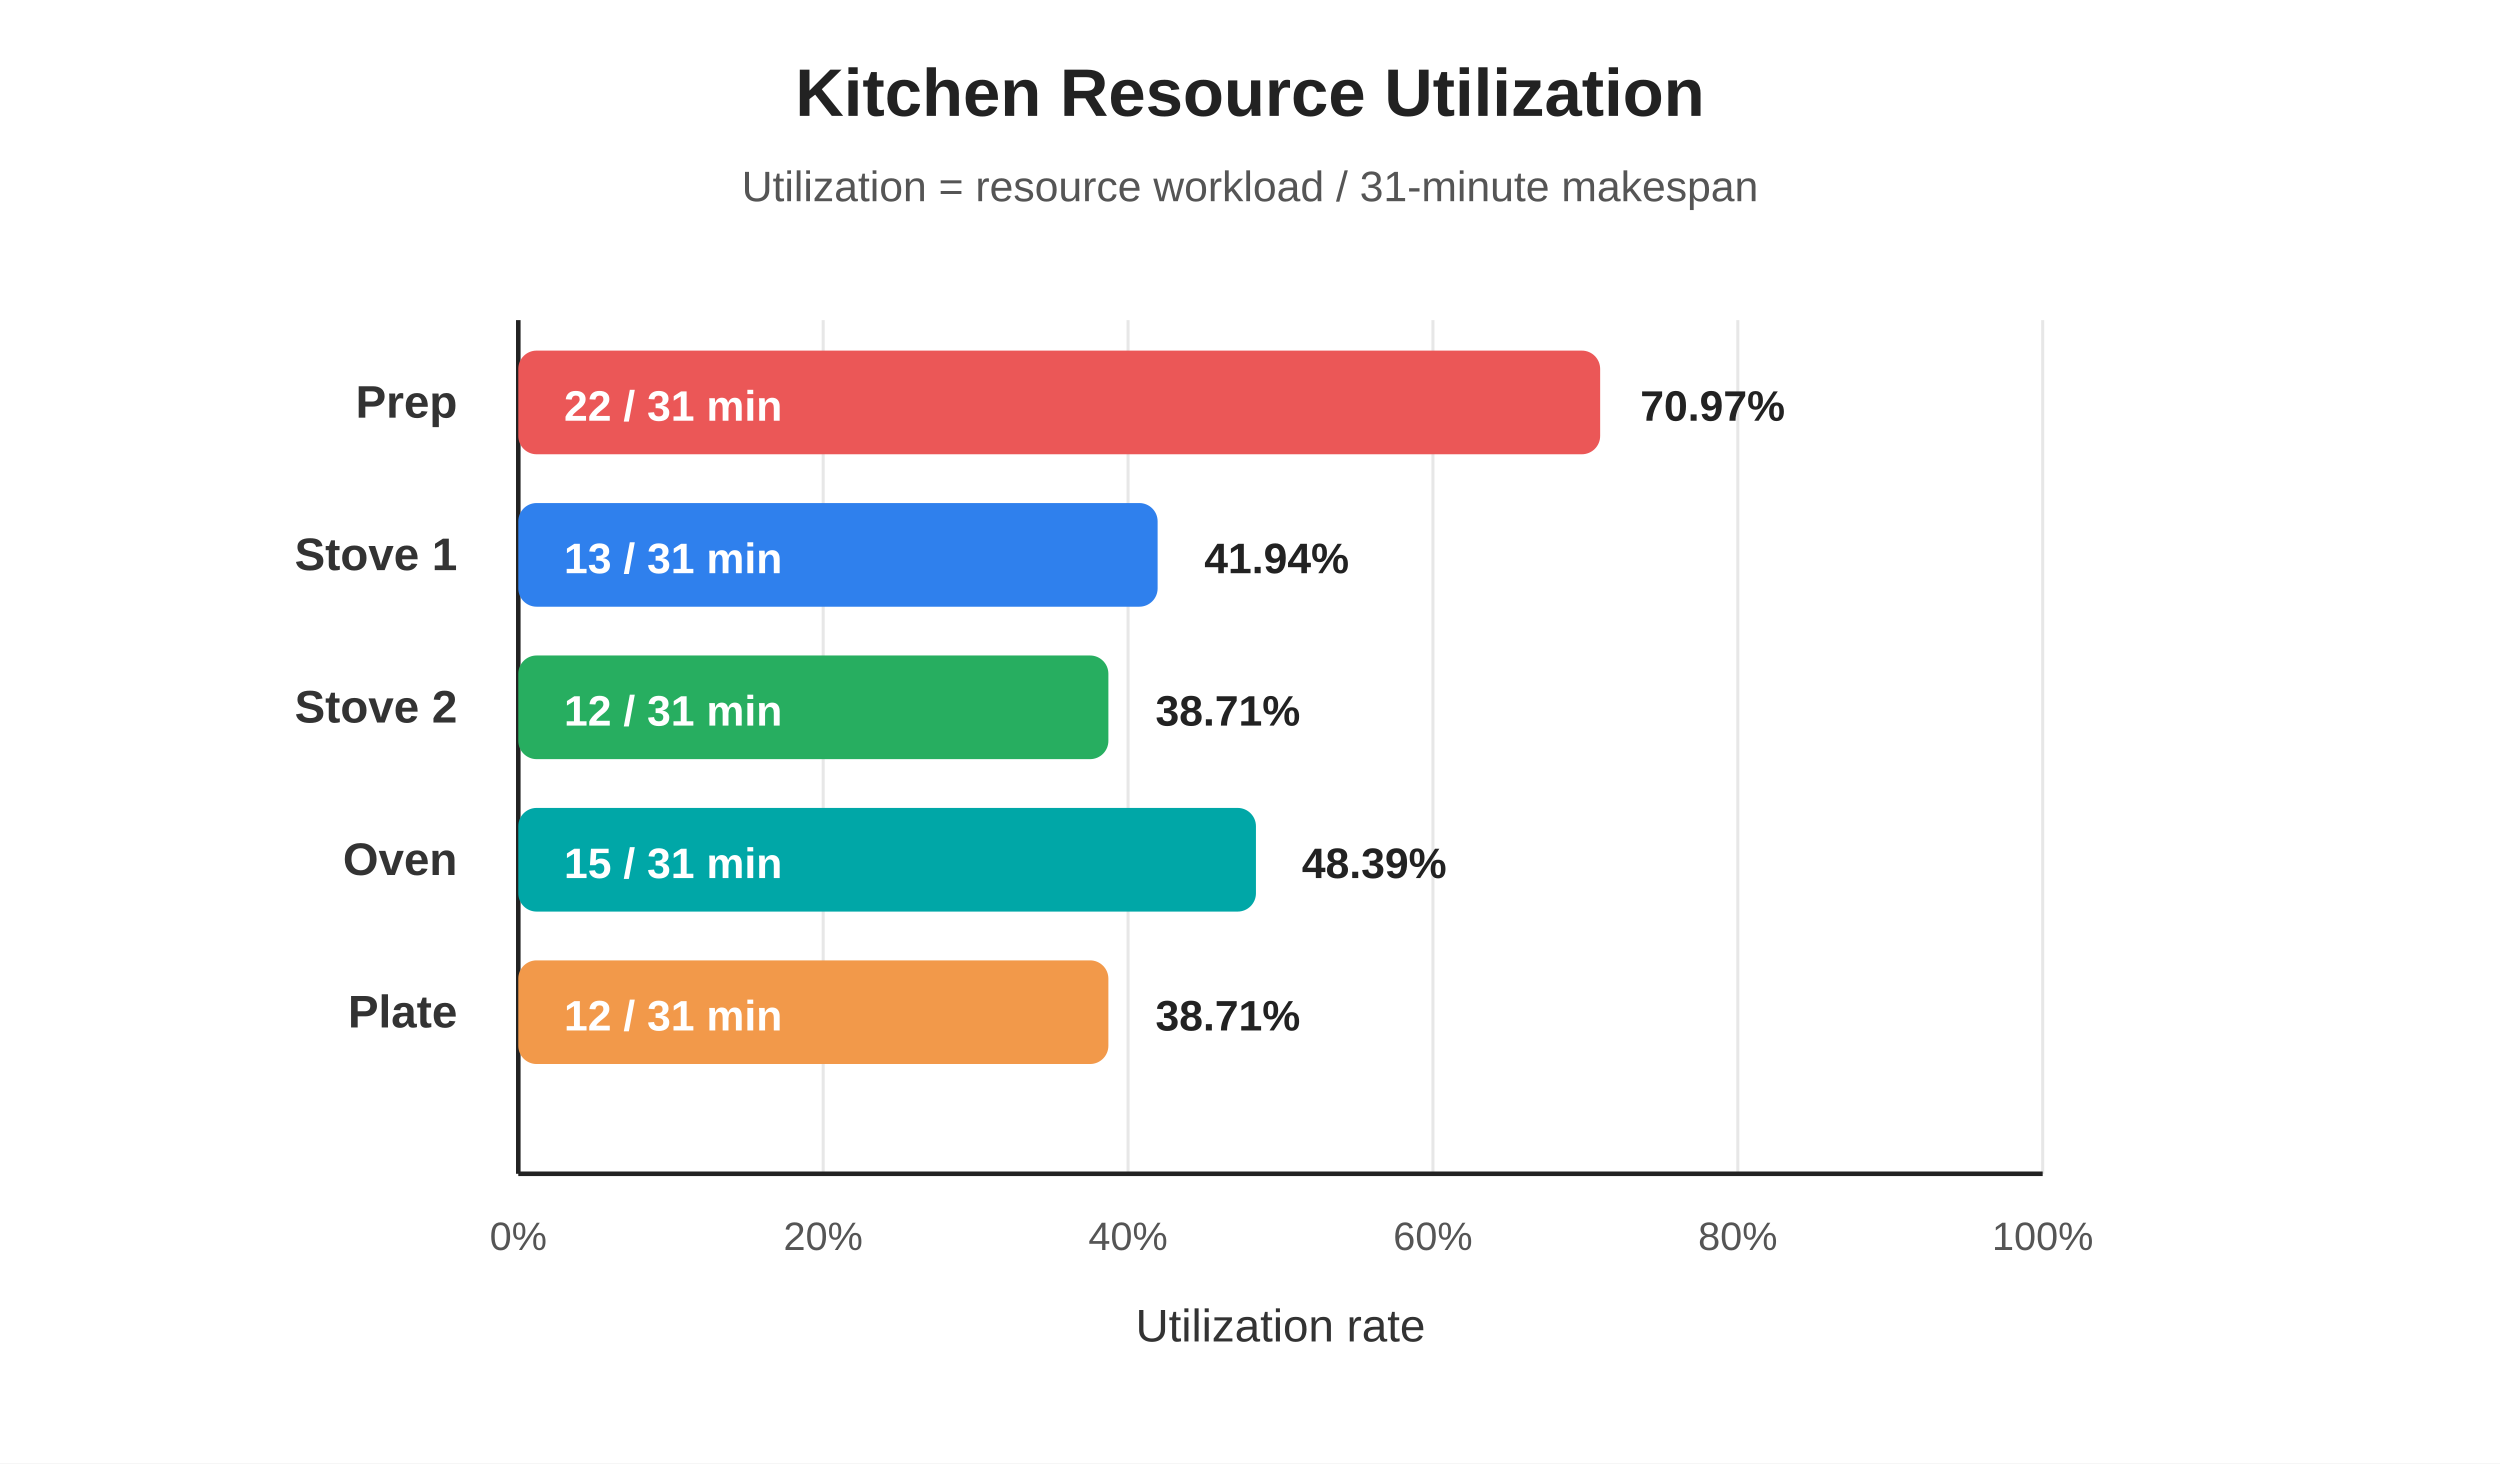
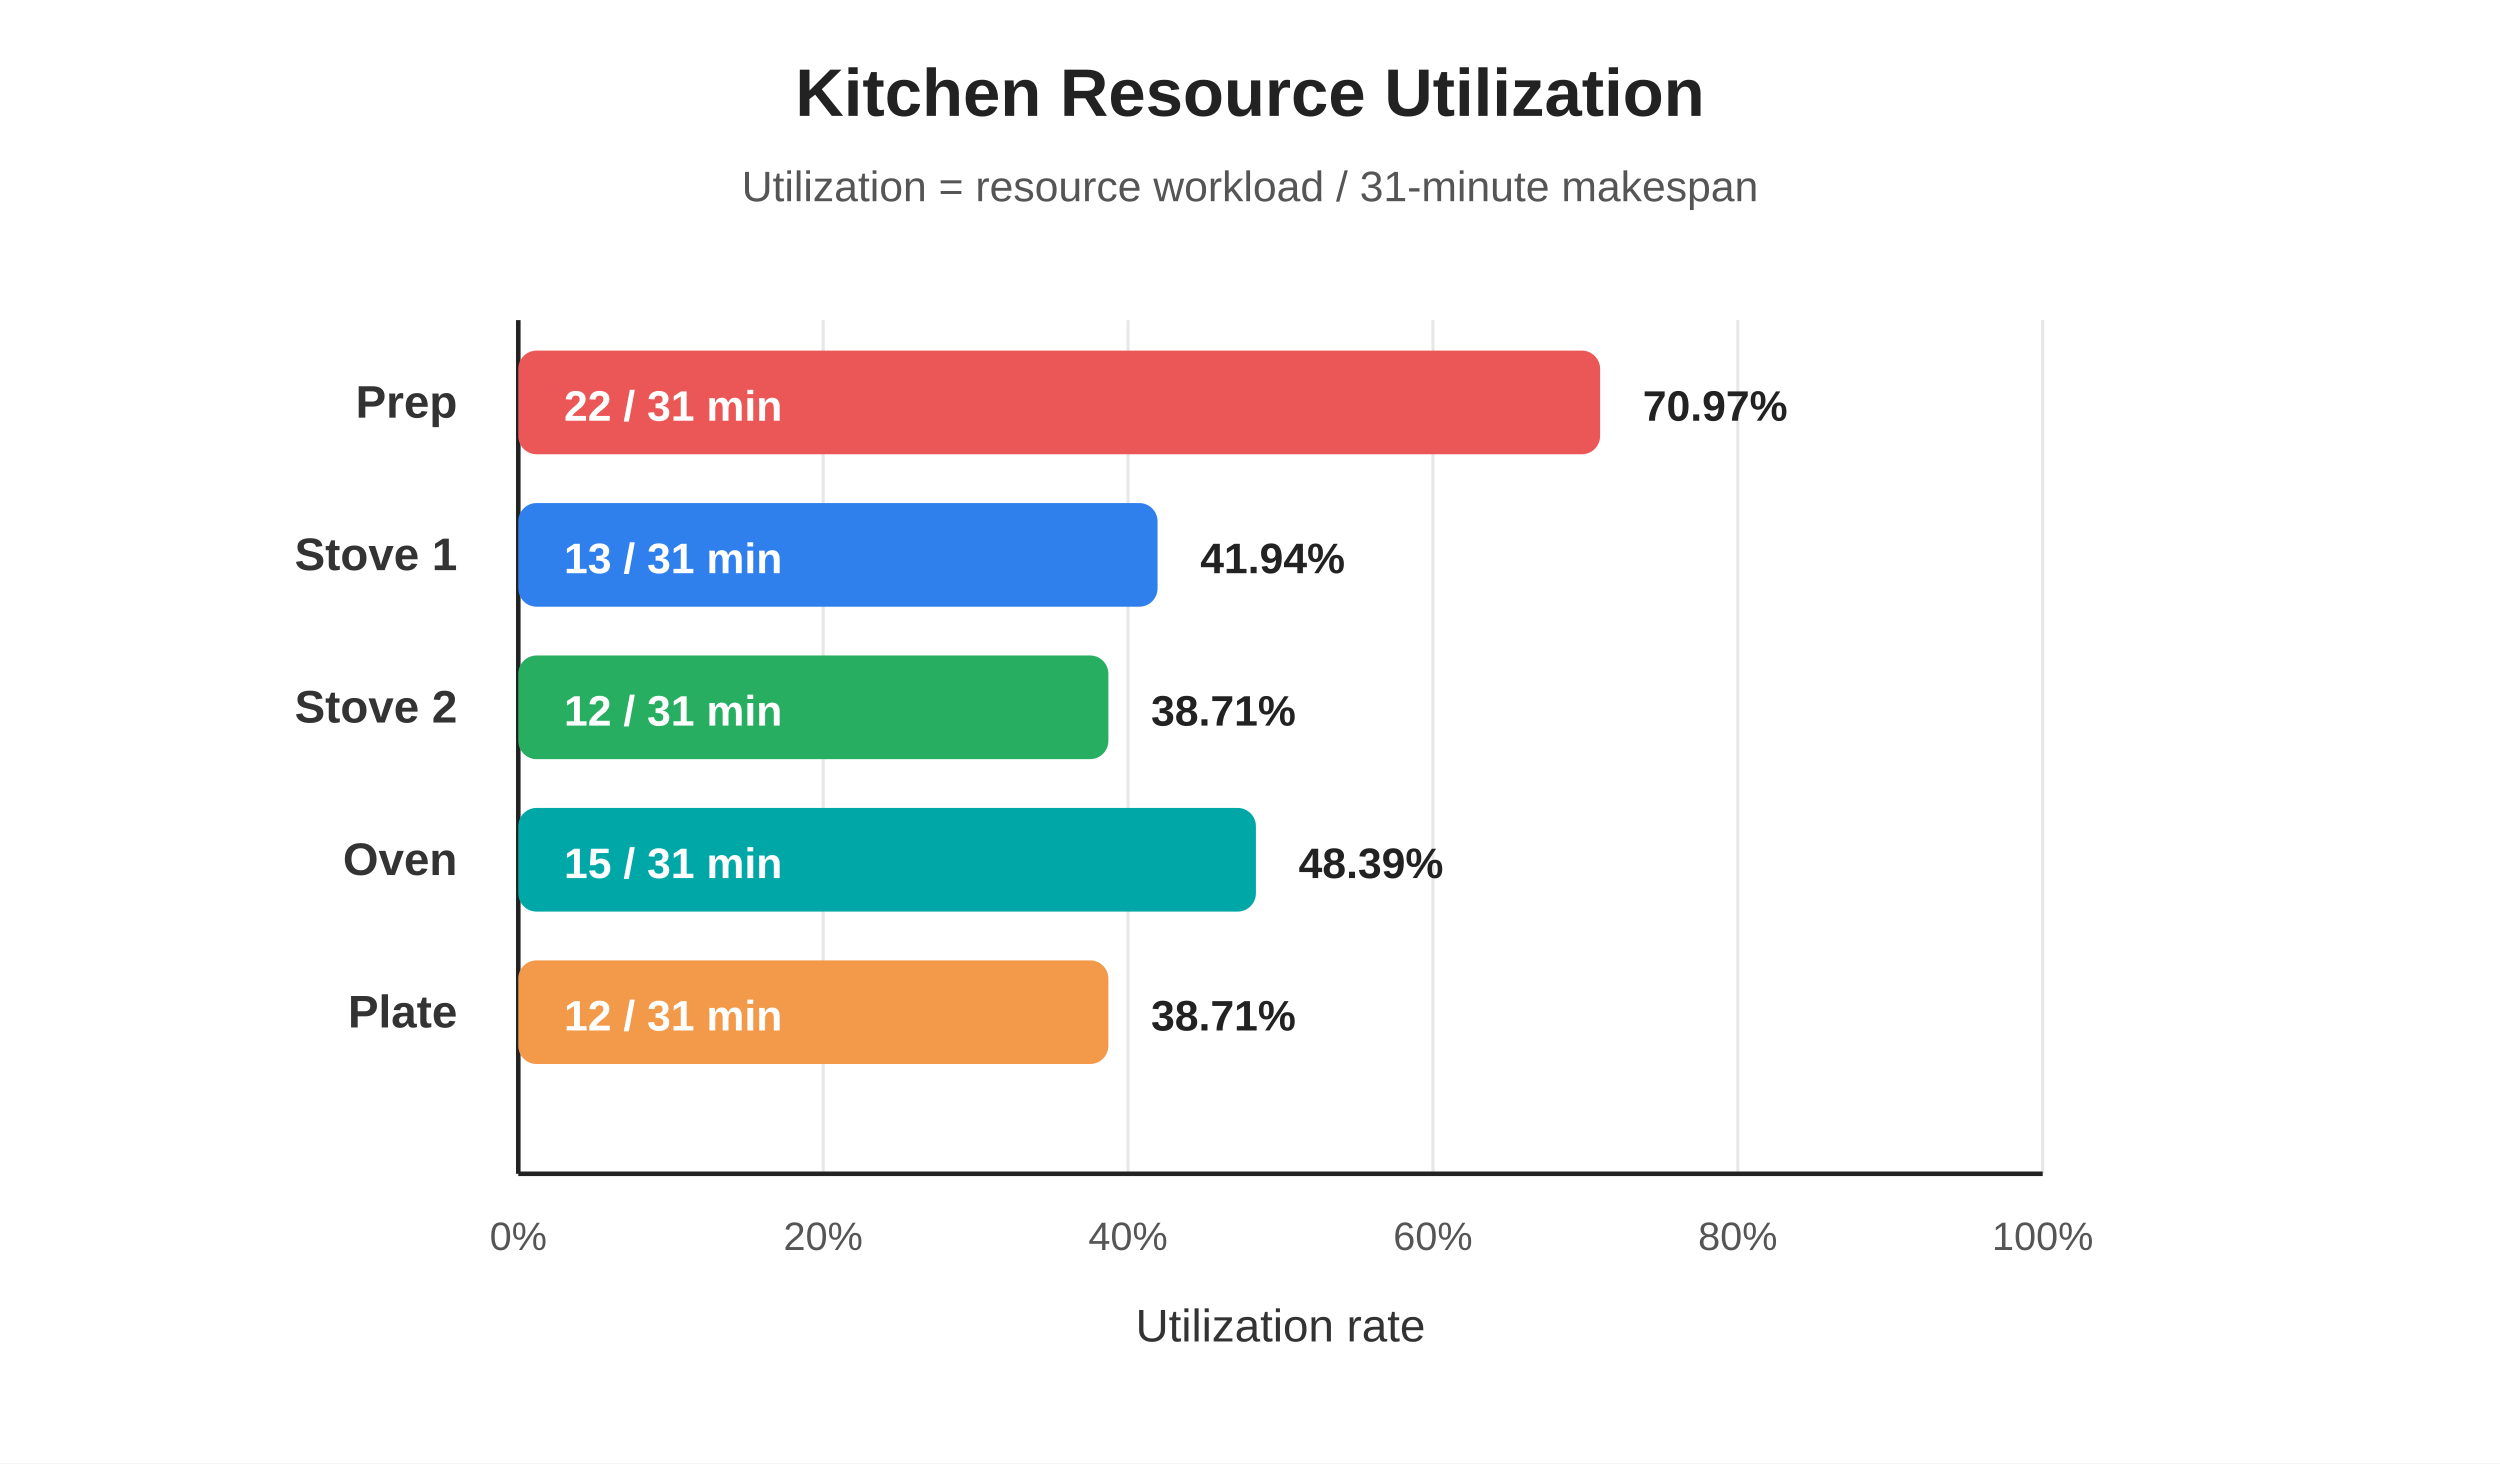
<svg xmlns="http://www.w3.org/2000/svg" width="820" height="480" viewBox="0 0 820 480" role="img" aria-labelledby="title desc" style="max-width:100%;height:auto;">
  <rect width="820" height="480" fill="#ffffff" />
  <text x="410" y="38" text-anchor="middle" font-family="Arial, sans-serif" font-size="22" font-weight="700" fill="#222222">Kitchen Resource Utilization</text>
  <text x="410" y="66" text-anchor="middle" font-family="Arial, sans-serif" font-size="14" fill="#555555">Utilization = resource workload / 31-minute makespan</text>
  <g stroke="#e7e7e7" stroke-width="1">
    <line x1="170" y1="105" x2="170" y2="385" />
    <line x1="270" y1="105" x2="270" y2="385" />
    <line x1="370" y1="105" x2="370" y2="385" />
    <line x1="470" y1="105" x2="470" y2="385" />
    <line x1="570" y1="105" x2="570" y2="385" />
    <line x1="670" y1="105" x2="670" y2="385" />
  </g>
  <g stroke="#222222" stroke-width="1.5">
    <line x1="170" y1="385" x2="670" y2="385" />
    <line x1="170" y1="105" x2="170" y2="385" />
  </g>
  <g font-family="Arial, sans-serif" font-size="13" fill="#555555" text-anchor="middle">
    <text x="170" y="410">0%</text>
    <text x="270" y="410">20%</text>
    <text x="370" y="410">40%</text>
    <text x="470" y="410">60%</text>
    <text x="570" y="410">80%</text>
    <text x="670" y="410">100%</text>
    <text x="420" y="440" font-size="15" fill="#333333">Utilization rate</text>
  </g>
  <g font-family="Arial, sans-serif" font-size="15" font-weight="700" fill="#333333" text-anchor="end">
    <text x="150" y="137">Prep</text>
    <text x="150" y="187">Stove 1</text>
    <text x="150" y="237">Stove 2</text>
    <text x="150" y="287">Oven</text>
    <text x="150" y="337">Plate</text>
  </g>
  <g font-family="Arial, sans-serif" font-size="14" font-weight="700">
-     <rect x="170" y="115" width="354.85" height="34" rx="6" fill="#eb5757" />
-     <text x="538" y="138" fill="#222222">70.97%</text>
+     <rect x="170" y="115" width="354.84" height="34" rx="6" fill="#eb5757" />
+     <text x="538.84" y="138" fill="#222222">70.97%</text>
    <text x="185" y="138" fill="#ffffff">22 / 31 min</text>
-     <rect x="170" y="165" width="209.70" height="34" rx="6" fill="#2f80ed" />
-     <text x="395" y="188" fill="#222222">41.94%</text>
+     <rect x="170" y="165" width="209.68" height="34" rx="6" fill="#2f80ed" />
+     <text x="393.68" y="188" fill="#222222">41.94%</text>
    <text x="185" y="188" fill="#ffffff">13 / 31 min</text>
    <rect x="170" y="215" width="193.55" height="34" rx="6" fill="#27ae60" />
-     <text x="379" y="238" fill="#222222">38.71%</text>
+     <text x="377.55" y="238" fill="#222222">38.71%</text>
    <text x="185" y="238" fill="#ffffff">12 / 31 min</text>
-     <rect x="170" y="265" width="241.95" height="34" rx="6" fill="#00a7a7" />
-     <text x="427" y="288" fill="#222222">48.39%</text>
+     <rect x="170" y="265" width="241.94" height="34" rx="6" fill="#00a7a7" />
+     <text x="425.94" y="288" fill="#222222">48.39%</text>
    <text x="185" y="288" fill="#ffffff">15 / 31 min</text>
    <rect x="170" y="315" width="193.55" height="34" rx="6" fill="#f2994a" />
-     <text x="379" y="338" fill="#222222">38.71%</text>
+     <text x="377.55" y="338" fill="#222222">38.71%</text>
    <text x="185" y="338" fill="#ffffff">12 / 31 min</text>
  </g>
</svg>
